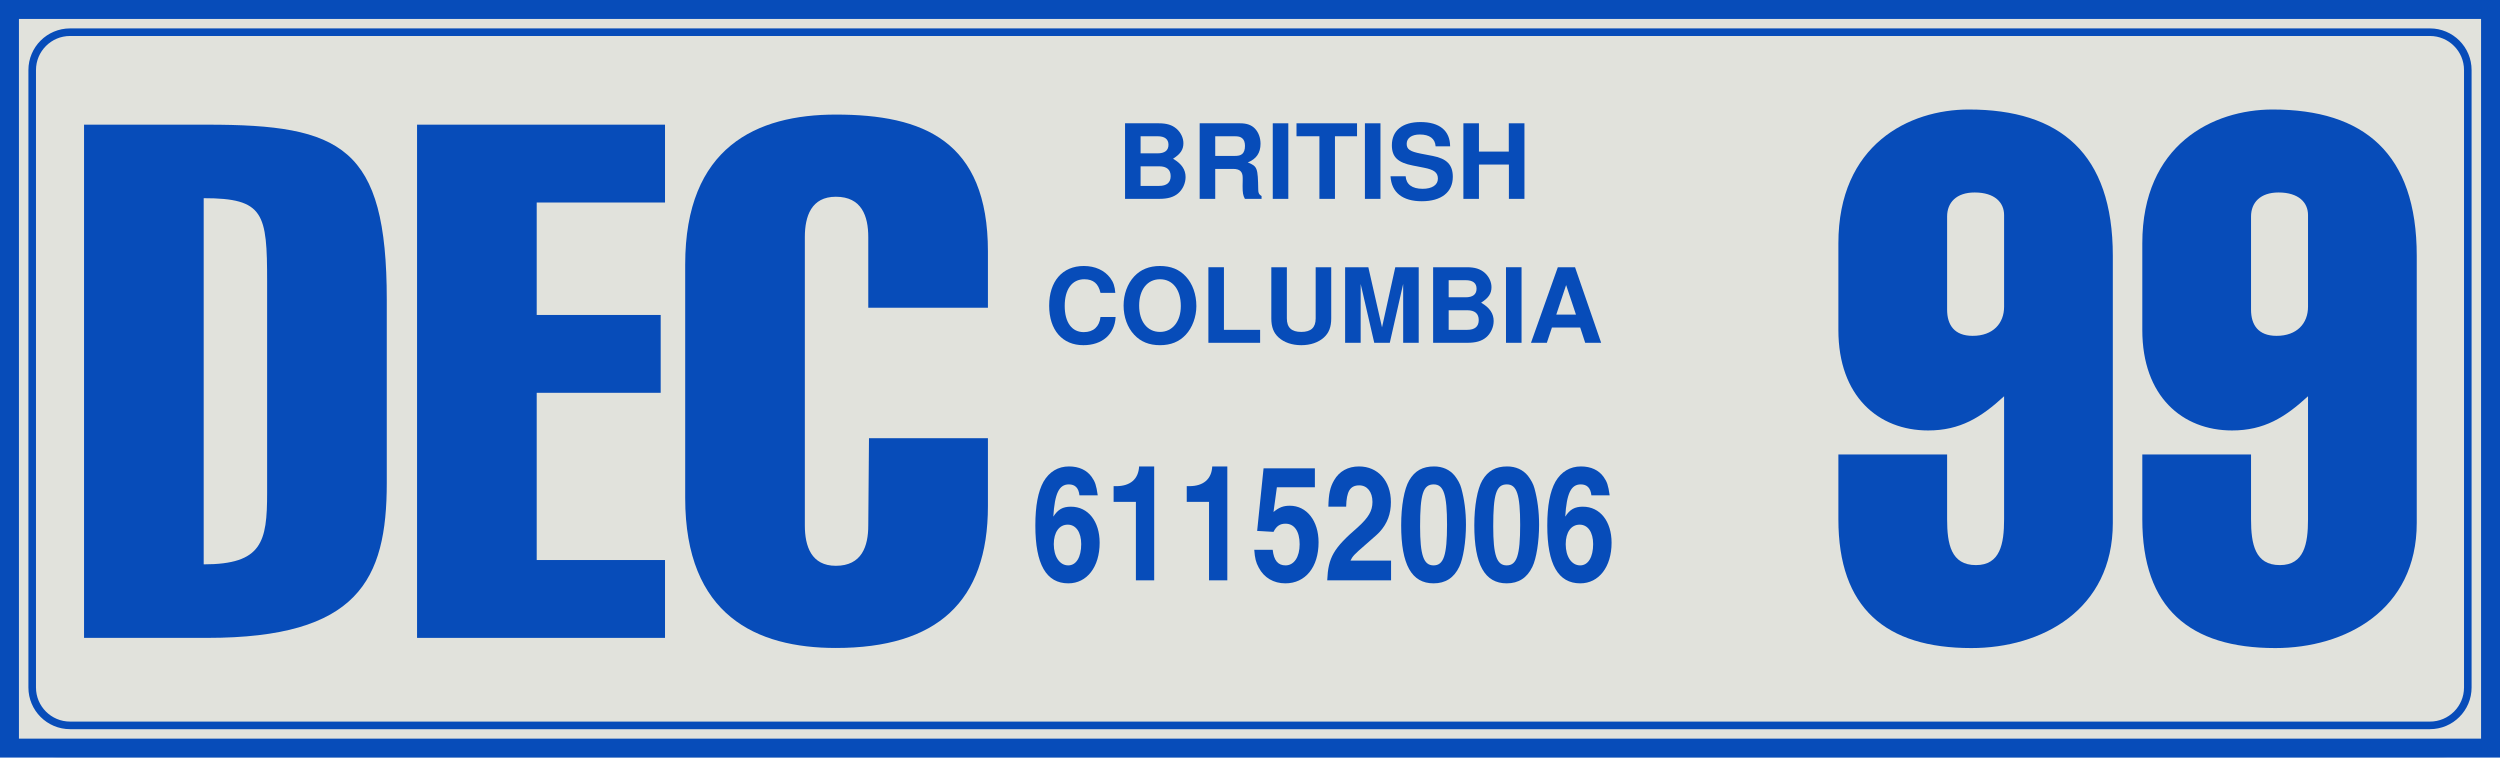
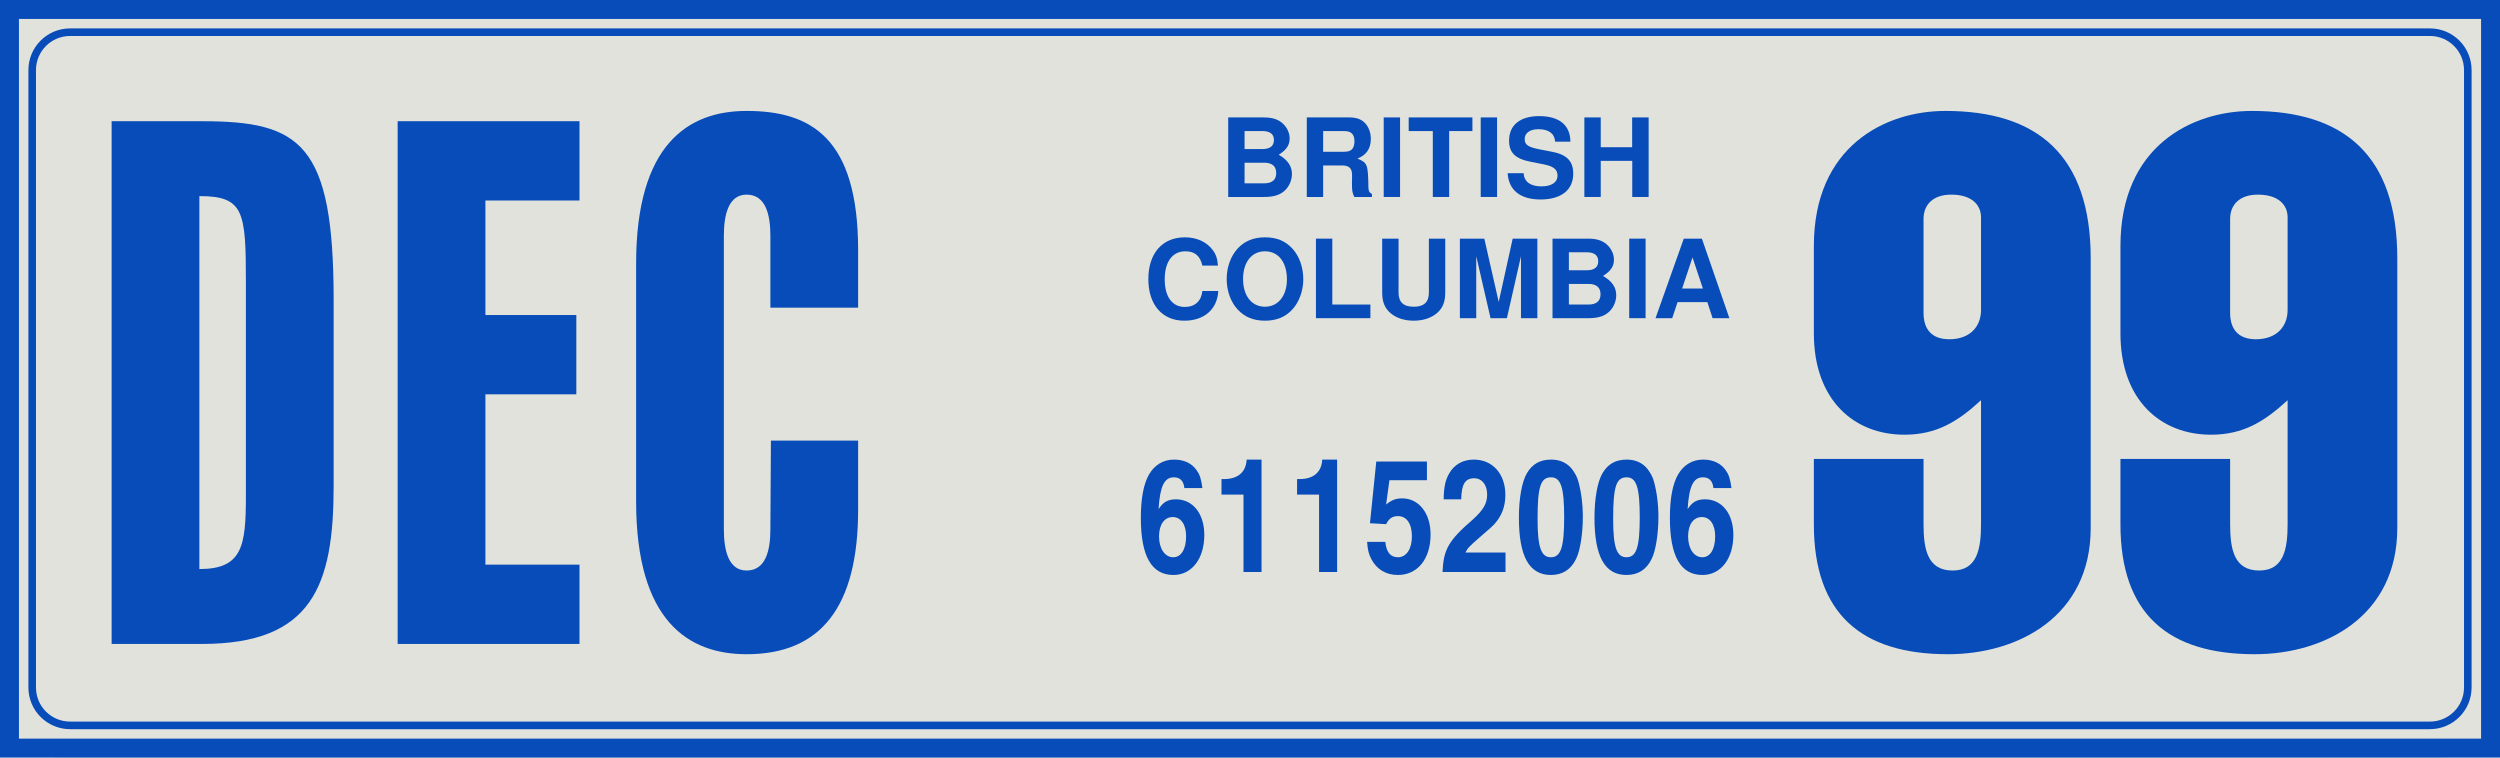
<svg xmlns="http://www.w3.org/2000/svg" viewBox="0 0 330 100" width="330" height="100">
-   <g data-role="renewal-decal" data-accuracy="photograph-reviewed reconstruction; font and colour approximate" data-printing-system="double-outline" data-placement="rear">
+   <g data-role="renewal-decal" data-accuracy="photograph-reviewed reconstruction; font and colour approximate" data-printing-system="double-outline" data-typography-review="1999-white" data-font-evidence="visual candidates; historical font identity unconfirmed" data-placement="rear">
    <rect x="0" y="0" width="330" height="100" rx="8" fill="#e1e2dc" />
    <rect x="1.25" y="1.25" width="327.5" height="97.5" fill="none" stroke="#074cb9" stroke-width="2.5" />
    <rect x="4.25" y="4.25" width="321.5" height="91.5" rx="5" fill="none" stroke="#074cb9" stroke-width="1" data-role="decal-inner-border" />
-     <g data-role="decal-month" data-die="bc-decal-print-heavy-month-wide" data-fit="reduced" role="img" aria-label="DEC">
-       <g transform="translate(9 16.456) scale(0.67744)" fill="none" stroke="#074cb9" stroke-width="0" stroke-linecap="square" stroke-linejoin="round">
+     <g data-role="decal-month" data-die="bc-decal-print-heavy-month" data-fit="natural" role="img" aria-label="DEC">
+       <g transform="translate(13.2 16) scale(0.69)" fill="none" stroke="#074cb9" stroke-width="0" stroke-linecap="square" stroke-linejoin="round">
        <g transform="translate(0 0)" data-character="D" fill="#074cb9" stroke="none" fill-rule="evenodd">
-           <path d="M3.09 100.0H27.107C56.461 100.0 62.079 88.764 62.079 69.803V34.129C62.079 4.213 53.23 0.0 27.107 0.0H3.09ZM26.404 14.326C38.202 14.326 38.764 17.275 38.764 30.618V71.77C38.764 81.32 37.781 85.674 26.404 85.674Z" />
+           <path d="M2.225 100.0H19.517C40.652 100.0 44.697 88.764 44.697 69.803V34.129C44.697 4.213 38.326 0.0 19.517 0.0H2.225ZM19.011 14.326C27.506 14.326 27.91 17.275 27.91 30.618V71.77C27.91 81.32 27.202 85.674 19.011 85.674Z" />
        </g>
-         <g transform="translate(65.169 0)" data-character="E" fill="#074cb9" stroke="none" fill-rule="evenodd">
-           <path d="M51.124 100.0V84.831H26.124V52.247H50.281V37.079H26.124V15.169H51.124V0.0H2.809V100.0Z" />
+         <g transform="translate(54.921 0)" data-character="E" fill="#074cb9" stroke="none" fill-rule="evenodd">
+           <path d="M36.809 100.0V84.831H18.809V52.247H36.202V37.079H18.809V15.169H36.809V0.0H2.022V100.0Z" />
        </g>
-         <g transform="translate(117.135 0)" data-character="C" fill="#074cb9" stroke="none" fill-rule="evenodd">
-           <path d="M38.904 61.096 38.764 78.09C38.764 82.163 37.5 85.955 32.444 85.955C27.669 85.955 26.404 82.163 26.404 78.09V21.91C26.404 17.837 27.669 14.045 32.444 14.045C37.5 14.045 38.764 17.837 38.764 21.91V35.674H62.079V24.719C62.079 3.09 49.438 -1.966 32.444 -1.966C16.994 -1.966 3.09 4.354 3.09 27.247V72.753C3.09 95.646 16.994 101.966 32.444 101.966C52.107 101.966 62.079 92.978 62.079 74.298V61.096Z" />
+         <g transform="translate(100.337 0)" data-character="C" fill="#074cb9" stroke="none" fill-rule="evenodd">
+           <path d="M28.011 61.096 27.91 78.09C27.91 82.163 27.0 85.955 23.36 85.955C19.921 85.955 19.011 82.163 19.011 78.09V21.91C19.011 17.837 19.921 14.045 23.36 14.045C27.0 14.045 27.91 17.837 27.91 21.91V35.674H44.697V24.719C44.697 3.09 35.596 -1.966 23.36 -1.966C12.236 -1.966 2.225 4.354 2.225 27.247V72.753C2.225 95.646 12.236 101.966 23.36 101.966C37.517 101.966 44.697 92.978 44.697 74.298V61.096Z" />
        </g>
      </g>
    </g>
    <g data-role="decal-year" data-die="bc-decal-print-heavy-year-wide" data-fit="natural" role="img" aria-label="99">
-       <g transform="translate(240.764 15.8) scale(0.684)" fill="none" stroke="#074cb9" stroke-width="0" stroke-linecap="square" stroke-linejoin="round">
+       <g transform="translate(237.51 16) scale(0.69)" fill="none" stroke="#074cb9" stroke-width="0" stroke-linecap="square" stroke-linejoin="round">
        <g transform="translate(0 0)" data-character="9" fill="#074cb9" stroke="none" fill-rule="evenodd">
          <path d="M2.781 64.607V77.107C2.781 94.242 11.882 101.966 28.441 101.966C41.966 101.966 55.744 94.663 55.744 77.809V26.264C55.744 6.461 45.506 -1.966 27.935 -1.966C16.433 -1.966 2.781 4.775 2.781 23.876V40.59C2.781 53.371 10.492 59.972 20.098 59.972C26.292 59.972 30.337 57.444 34.761 53.371V77.107C34.761 81.882 34.003 85.955 29.326 85.955C24.522 85.955 23.764 81.882 23.764 77.107V64.607ZM28.694 41.713C25.154 41.713 23.764 39.607 23.764 36.657V18.68C23.764 16.011 25.534 14.045 29.073 14.045C32.992 14.045 34.761 16.011 34.761 18.399V36.096C34.761 39.326 32.612 41.713 28.694 41.713Z" />
        </g>
        <g transform="translate(58.652 0)" data-character="9" fill="#074cb9" stroke="none" fill-rule="evenodd">
          <path d="M2.781 64.607V77.107C2.781 94.242 11.882 101.966 28.441 101.966C41.966 101.966 55.744 94.663 55.744 77.809V26.264C55.744 6.461 45.506 -1.966 27.935 -1.966C16.433 -1.966 2.781 4.775 2.781 23.876V40.59C2.781 53.371 10.492 59.972 20.098 59.972C26.292 59.972 30.337 57.444 34.761 53.371V77.107C34.761 81.882 34.003 85.955 29.326 85.955C24.522 85.955 23.764 81.882 23.764 77.107V64.607ZM28.694 41.713C25.154 41.713 23.764 39.607 23.764 36.657V18.68C23.764 16.011 25.534 14.045 29.073 14.045C32.992 14.045 34.761 16.011 34.761 18.399V36.096C34.761 39.326 32.612 41.713 28.694 41.713Z" />
        </g>
      </g>
    </g>
    <g data-role="decal-legend" data-die="bc-decal-print-normal" data-fit="natural" role="img" aria-label="BRITISH">
-       <g transform="translate(147.384 16.275) scale(0.09975)" fill="none" stroke="#074cb9" stroke-width="0" stroke-linecap="square" stroke-linejoin="round">
+       <g transform="translate(160.943 15.5) scale(0.105)" fill="none" stroke="#074cb9" stroke-width="0" stroke-linecap="square" stroke-linejoin="round">
        <g transform="translate(0 0)" data-character="B" fill="#074cb9" stroke="none" fill-rule="evenodd">
          <path d="M11.248 100.0H56.241C67.764 100.0 75.446 97.805 81.481 92.73C87.517 87.654 91.358 79.287 91.358 71.193C91.358 61.317 86.145 53.498 74.76 46.914C84.636 40.604 88.477 34.842 88.477 26.337C88.477 19.342 85.048 12.209 79.424 7.27C73.525 2.195 66.529 0.0 55.83 0.0H11.248ZM31.824 17.147H54.184C63.786 17.147 68.724 20.988 68.724 28.395C68.724 35.94 63.786 39.781 54.184 39.781H31.824ZM31.824 56.927H56.379C66.392 56.927 71.605 61.317 71.605 69.959C71.605 78.464 66.392 82.853 56.379 82.853H31.824Z" />
        </g>
        <g transform="translate(99.04 0)" data-character="R" fill="#074cb9" stroke="none" fill-rule="evenodd">
          <path d="M31.55 60.357H55.144C64.06 60.357 67.901 63.923 67.901 72.154V76.269C67.764 78.875 67.764 81.344 67.764 82.853C67.764 92.318 68.313 95.199 70.782 100.0H92.867V96.296C89.712 94.513 88.477 92.455 88.477 88.066C87.929 58.573 87.38 57.202 74.623 51.715C85.871 47.325 91.495 39.232 91.495 27.023C91.495 19.067 88.752 11.797 83.951 6.859C79.424 2.195 73.114 0.0 64.609 0.0H10.974V100.0H31.55ZM31.55 43.21V17.147H56.379C62.277 17.147 64.609 17.695 67.215 19.753C69.684 21.811 70.919 25.24 70.919 29.904C70.919 34.705 69.684 38.546 67.215 40.604C64.883 42.524 62.277 43.21 56.379 43.21Z" />
        </g>
        <g transform="translate(198.08 0)" data-character="I" fill="#074cb9" stroke="none" fill-rule="evenodd">
          <path d="M29.218 0.0H8.642V100.0H29.218Z" />
        </g>
        <g transform="translate(236.214 0)" data-character="T" fill="#074cb9" stroke="none" fill-rule="evenodd">
          <path d="M52.812 17.147H82.03V0.0H1.92V17.147H32.236V100.0H52.812Z" />
        </g>
        <g transform="translate(320.027 0)" data-character="I" fill="#074cb9" stroke="none" fill-rule="evenodd">
          <path d="M29.218 0.0H8.642V100.0H29.218Z" />
        </g>
        <g transform="translate(358.161 0)" data-character="S" fill="#074cb9" stroke="none" fill-rule="evenodd">
          <path d="M83.265 30.453C83.128 9.739 69.273 -1.646 44.033 -1.646C20.027 -1.646 6.173 9.602 6.173 29.081C6.173 44.582 13.992 52.126 34.294 55.967L48.285 58.711C62.003 61.317 67.078 65.158 67.078 73.251C67.078 81.619 59.396 86.694 46.914 86.694C32.922 86.694 25.103 80.796 24.417 70.096H4.39C5.624 91.495 20.302 103.155 45.816 103.155C71.605 103.155 86.831 91.221 86.831 70.782C86.831 55.007 78.875 46.776 60.357 43.21L44.719 40.192C30.041 37.311 25.789 34.431 25.789 27.16C25.789 19.616 32.373 14.815 43.073 14.815C56.104 14.815 63.374 20.302 64.06 30.453Z" />
        </g>
        <g transform="translate(449.656 0)" data-character="H" fill="#074cb9" stroke="none" fill-rule="evenodd">
          <path d="M69.547 54.595V100.0H90.123V0.0H69.41V37.449H29.904V0.0H9.328V100.0H29.904V54.595Z" />
        </g>
      </g>
    </g>
    <g data-role="decal-legend" data-die="bc-decal-print-normal" data-fit="natural" role="img" aria-label="COLUMBIA">
-       <g transform="translate(137.888 35.275) scale(0.09975)" fill="none" stroke="#074cb9" stroke-width="0" stroke-linecap="square" stroke-linejoin="round">
+       <g transform="translate(150.948 31.5) scale(0.105)" fill="none" stroke="#074cb9" stroke-width="0" stroke-linecap="square" stroke-linejoin="round">
        <g transform="translate(0 0)" data-character="C" fill="#074cb9" stroke="none" fill-rule="evenodd">
          <path d="M93.553 33.882C92.867 25.24 91.084 19.753 86.831 14.129C79.15 3.978 66.804 -1.646 51.852 -1.646C23.594 -1.646 6.036 18.519 6.036 50.892C6.036 83.128 23.457 103.155 51.303 103.155C76.269 103.155 92.73 88.752 93.964 65.844H73.937C72.565 78.601 64.609 85.871 51.852 85.871C35.94 85.871 26.612 72.977 26.612 51.166C26.612 29.081 36.351 15.912 52.538 15.912C64.472 15.912 71.193 21.674 73.937 33.882Z" />
        </g>
        <g transform="translate(99.04 0)" data-character="O" fill="#074cb9" stroke="none" fill-rule="evenodd">
          <path d="M53.498 -1.646C39.506 -1.646 27.984 3.018 19.479 12.209C10.562 21.811 5.487 35.802 5.487 50.754C5.487 65.706 10.562 79.835 19.479 89.3C28.121 98.628 39.369 103.155 53.635 103.155C67.901 103.155 79.15 98.628 87.791 89.3C96.433 80.11 101.783 65.569 101.783 51.44C101.783 35.802 96.708 21.674 87.791 12.209C79.012 2.743 68.038 -1.646 53.498 -1.646ZM53.635 15.912C70.508 15.912 81.207 29.63 81.207 51.303C81.207 71.879 70.096 85.597 53.635 85.597C36.9 85.597 26.063 71.879 26.063 50.754C26.063 29.63 36.9 15.912 53.635 15.912Z" />
        </g>
        <g transform="translate(205.762 0)" data-character="L" fill="#074cb9" stroke="none" fill-rule="evenodd">
          <path d="M31.55 0.0H10.974V100.0H79.424V82.853H31.55Z" />
        </g>
        <g transform="translate(289.575 0)" data-character="U" fill="#074cb9" stroke="none" fill-rule="evenodd">
          <path d="M69.136 0.0V67.764C69.136 79.835 62.963 85.597 50.069 85.597C37.174 85.597 31.001 79.835 31.001 67.764V0.0H10.425V67.764C10.425 79.012 13.443 86.968 20.165 93.004C27.435 99.588 37.997 103.155 50.069 103.155C62.14 103.155 72.702 99.588 79.973 93.004C86.694 86.968 89.712 79.012 89.712 67.764V0.0Z" />
        </g>
        <g transform="translate(388.615 0)" data-character="M" fill="#074cb9" stroke="none" fill-rule="evenodd">
          <path d="M29.63 22.085 47.599 100.0H68.176L85.871 22.085V100.0H106.447V0.0H75.446L57.888 79.561L39.781 0.0H9.053V100.0H29.63Z" />
        </g>
        <g transform="translate(502.881 0)" data-character="B" fill="#074cb9" stroke="none" fill-rule="evenodd">
          <path d="M11.248 100.0H56.241C67.764 100.0 75.446 97.805 81.481 92.73C87.517 87.654 91.358 79.287 91.358 71.193C91.358 61.317 86.145 53.498 74.76 46.914C84.636 40.604 88.477 34.842 88.477 26.337C88.477 19.342 85.048 12.209 79.424 7.27C73.525 2.195 66.529 0.0 55.83 0.0H11.248ZM31.824 17.147H54.184C63.786 17.147 68.724 20.988 68.724 28.395C68.724 35.94 63.786 39.781 54.184 39.781H31.824ZM31.824 56.927H56.379C66.392 56.927 71.605 61.317 71.605 69.959C71.605 78.464 66.392 82.853 56.379 82.853H31.824Z" />
        </g>
        <g transform="translate(601.921 0)" data-character="I" fill="#074cb9" stroke="none" fill-rule="evenodd">
          <path d="M29.218 0.0H8.642V100.0H29.218Z" />
        </g>
        <g transform="translate(640.055 0)" data-character="A" fill="#074cb9" stroke="none" fill-rule="evenodd">
          <path d="M68.724 79.835 75.309 100.0H96.433L61.866 0.0H39.095L3.567 100.0H24.554L31.276 79.835ZM63.1 62.689H37.037L50.069 23.594Z" />
        </g>
      </g>
    </g>
    <g data-role="decal-serial" data-die="bc-decal-print-control-bold" data-fit="natural" role="img" aria-label="61152006">
-       <g transform="translate(136.136 61.4) scale(0.152)" fill="none" stroke="#074cb9" stroke-width="0" stroke-linecap="square" stroke-linejoin="round">
+       <g transform="translate(150.069 60.5) scale(0.15)" fill="none" stroke="#074cb9" stroke-width="0" stroke-linecap="square" stroke-linejoin="round">
        <g transform="translate(0 0)" data-character="6" fill="#074cb9" stroke="none" fill-rule="evenodd">
          <path d="M57.66 26.184C56.407 17.409 55.432 14.485 52.368 10.167C48.189 4.318 41.365 1.114 32.73 1.114C23.259 1.114 15.599 5.71 10.585 14.345C5.85 22.841 3.482 35.237 3.482 52.507C3.482 86.212 12.953 102.646 32.173 102.646C48.329 102.646 59.331 88.301 59.331 67.409C59.331 48.747 49.304 36.072 34.401 36.072C27.298 36.072 23.12 38.44 19.081 44.708C20.334 24.513 24.095 16.713 32.591 16.713C38.022 16.713 41.086 19.777 41.783 26.184ZM31.616 51.671C38.719 51.671 43.315 58.217 43.315 68.524C43.315 79.944 38.997 87.047 32.033 87.047C24.652 87.047 19.499 79.526 19.499 68.663C19.499 58.217 24.234 51.671 31.616 51.671Z" />
        </g>
-         <g transform="translate(63.51 0)" data-character="1" fill="#074cb9" stroke="none" fill-rule="evenodd">
+         <g transform="translate(66.51 0)" data-character="1" fill="#074cb9" stroke="none" fill-rule="evenodd">
          <path d="M7.939 31.894H27.298V100.0H43.175V1.114H30.084C29.526 12.117 22.423 18.245 10.167 18.245H7.939Z" />
        </g>
-         <g transform="translate(127.02 0)" data-character="1" fill="#074cb9" stroke="none" fill-rule="evenodd">
+         <g transform="translate(133.02 0)" data-character="1" fill="#074cb9" stroke="none" fill-rule="evenodd">
          <path d="M7.939 31.894H27.298V100.0H43.175V1.114H30.084C29.526 12.117 22.423 18.245 10.167 18.245H7.939Z" />
        </g>
-         <g transform="translate(190.53 0)" data-character="5" fill="#074cb9" stroke="none" fill-rule="evenodd">
+         <g transform="translate(199.53 0)" data-character="5" fill="#074cb9" stroke="none" fill-rule="evenodd">
          <path d="M22.702 19.22H55.71V2.786H11.142L5.571 57.103L19.777 57.939C22.284 52.925 25.348 50.836 30.223 50.836C37.883 50.836 42.479 57.521 42.479 68.663C42.479 79.805 37.604 87.047 30.223 87.047C23.677 87.047 20.056 82.73 19.081 73.538H3.064C3.621 80.919 4.457 84.401 6.964 88.997C11.56 97.772 19.916 102.646 30.084 102.646C47.493 102.646 58.914 88.579 58.914 66.992C58.914 48.329 48.607 35.237 33.983 35.237C28.412 35.237 24.652 36.63 19.777 40.669Z" />
        </g>
-         <g transform="translate(254.04 0)" data-character="2" fill="#074cb9" stroke="none" fill-rule="evenodd">
+         <g transform="translate(266.04 0)" data-character="2" fill="#074cb9" stroke="none" fill-rule="evenodd">
          <path d="M19.359 36.072C19.638 22.702 22.841 17.549 30.78 17.549C37.604 17.549 42.201 23.259 42.201 31.894C42.201 39.694 38.858 45.404 29.526 53.9C8.357 72.145 3.76 80.084 2.925 100.0H58.357V82.869H23.12C24.93 79.109 26.323 77.577 35.515 69.638C46.518 60.028 46.518 60.028 48.607 57.799C55.153 50.557 58.217 42.201 58.217 32.173C58.217 13.649 46.936 1.114 30.501 1.114C21.031 1.114 13.37 5.292 8.914 13.092C5.432 19.081 4.178 24.652 3.9 36.072Z" />
        </g>
-         <g transform="translate(317.55 0)" data-character="0" fill="#074cb9" stroke="none" fill-rule="evenodd">
+         <g transform="translate(332.55 0)" data-character="0" fill="#074cb9" stroke="none" fill-rule="evenodd">
          <path d="M32.173 1.114C22.284 1.114 15.46 4.875 10.585 13.231C6.267 20.613 3.621 35.376 3.621 52.228C3.621 86.351 12.674 102.646 31.755 102.646C42.061 102.646 49.443 97.911 54.039 88.301C57.521 81.337 59.889 66.156 59.889 51.811C59.889 40.251 58.496 29.666 55.85 20.056C54.875 16.295 52.786 12.674 50.139 9.192C45.822 3.9 39.554 1.114 32.173 1.114ZM31.894 16.713C40.529 16.713 43.454 25.487 43.454 51.811C43.454 78.273 40.529 87.047 31.755 87.047C23.12 87.047 20.056 78.273 20.056 53.203C20.056 25.07 22.702 16.713 31.894 16.713Z" />
        </g>
-         <g transform="translate(381.06 0)" data-character="0" fill="#074cb9" stroke="none" fill-rule="evenodd">
+         <g transform="translate(399.06 0)" data-character="0" fill="#074cb9" stroke="none" fill-rule="evenodd">
          <path d="M32.173 1.114C22.284 1.114 15.46 4.875 10.585 13.231C6.267 20.613 3.621 35.376 3.621 52.228C3.621 86.351 12.674 102.646 31.755 102.646C42.061 102.646 49.443 97.911 54.039 88.301C57.521 81.337 59.889 66.156 59.889 51.811C59.889 40.251 58.496 29.666 55.85 20.056C54.875 16.295 52.786 12.674 50.139 9.192C45.822 3.9 39.554 1.114 32.173 1.114ZM31.894 16.713C40.529 16.713 43.454 25.487 43.454 51.811C43.454 78.273 40.529 87.047 31.755 87.047C23.12 87.047 20.056 78.273 20.056 53.203C20.056 25.07 22.702 16.713 31.894 16.713Z" />
        </g>
-         <g transform="translate(444.57 0)" data-character="6" fill="#074cb9" stroke="none" fill-rule="evenodd">
+         <g transform="translate(465.57 0)" data-character="6" fill="#074cb9" stroke="none" fill-rule="evenodd">
          <path d="M57.66 26.184C56.407 17.409 55.432 14.485 52.368 10.167C48.189 4.318 41.365 1.114 32.73 1.114C23.259 1.114 15.599 5.71 10.585 14.345C5.85 22.841 3.482 35.237 3.482 52.507C3.482 86.212 12.953 102.646 32.173 102.646C48.329 102.646 59.331 88.301 59.331 67.409C59.331 48.747 49.304 36.072 34.401 36.072C27.298 36.072 23.12 38.44 19.081 44.708C20.334 24.513 24.095 16.713 32.591 16.713C38.022 16.713 41.086 19.777 41.783 26.184ZM31.616 51.671C38.719 51.671 43.315 58.217 43.315 68.524C43.315 79.944 38.997 87.047 32.033 87.047C24.652 87.047 19.499 79.526 19.499 68.663C19.499 58.217 24.234 51.671 31.616 51.671Z" />
        </g>
      </g>
    </g>
  </g>
</svg>
